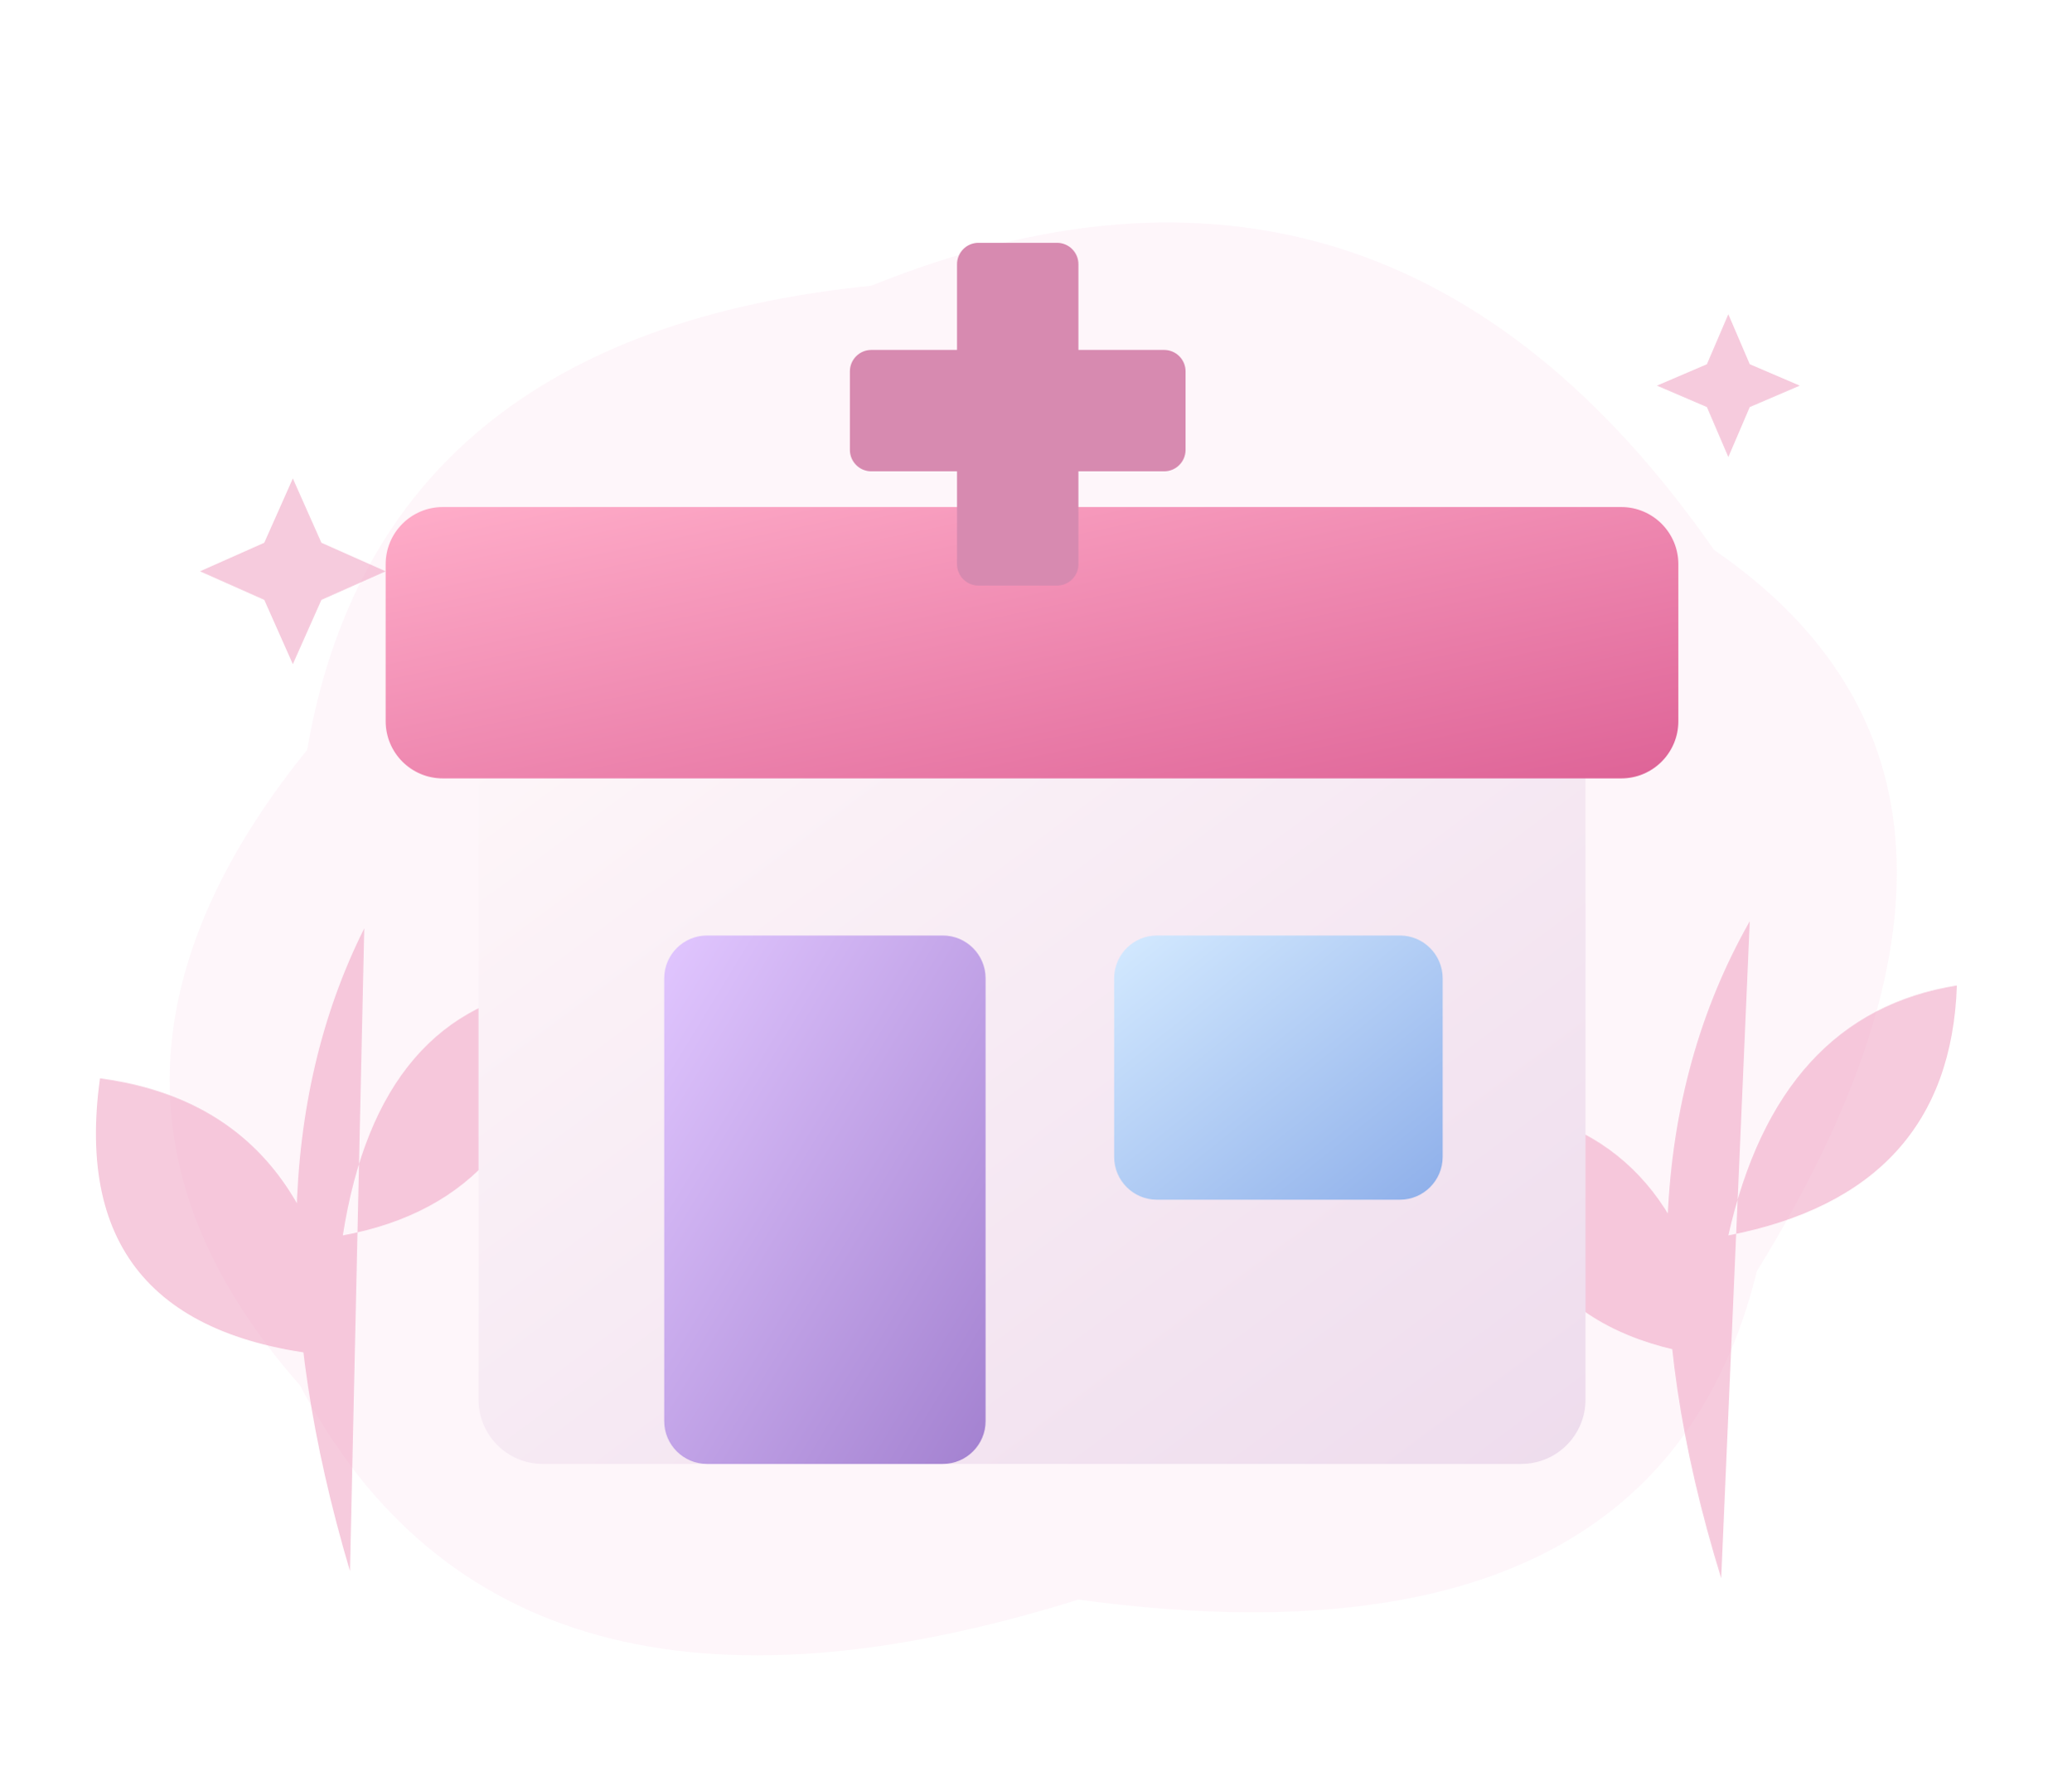
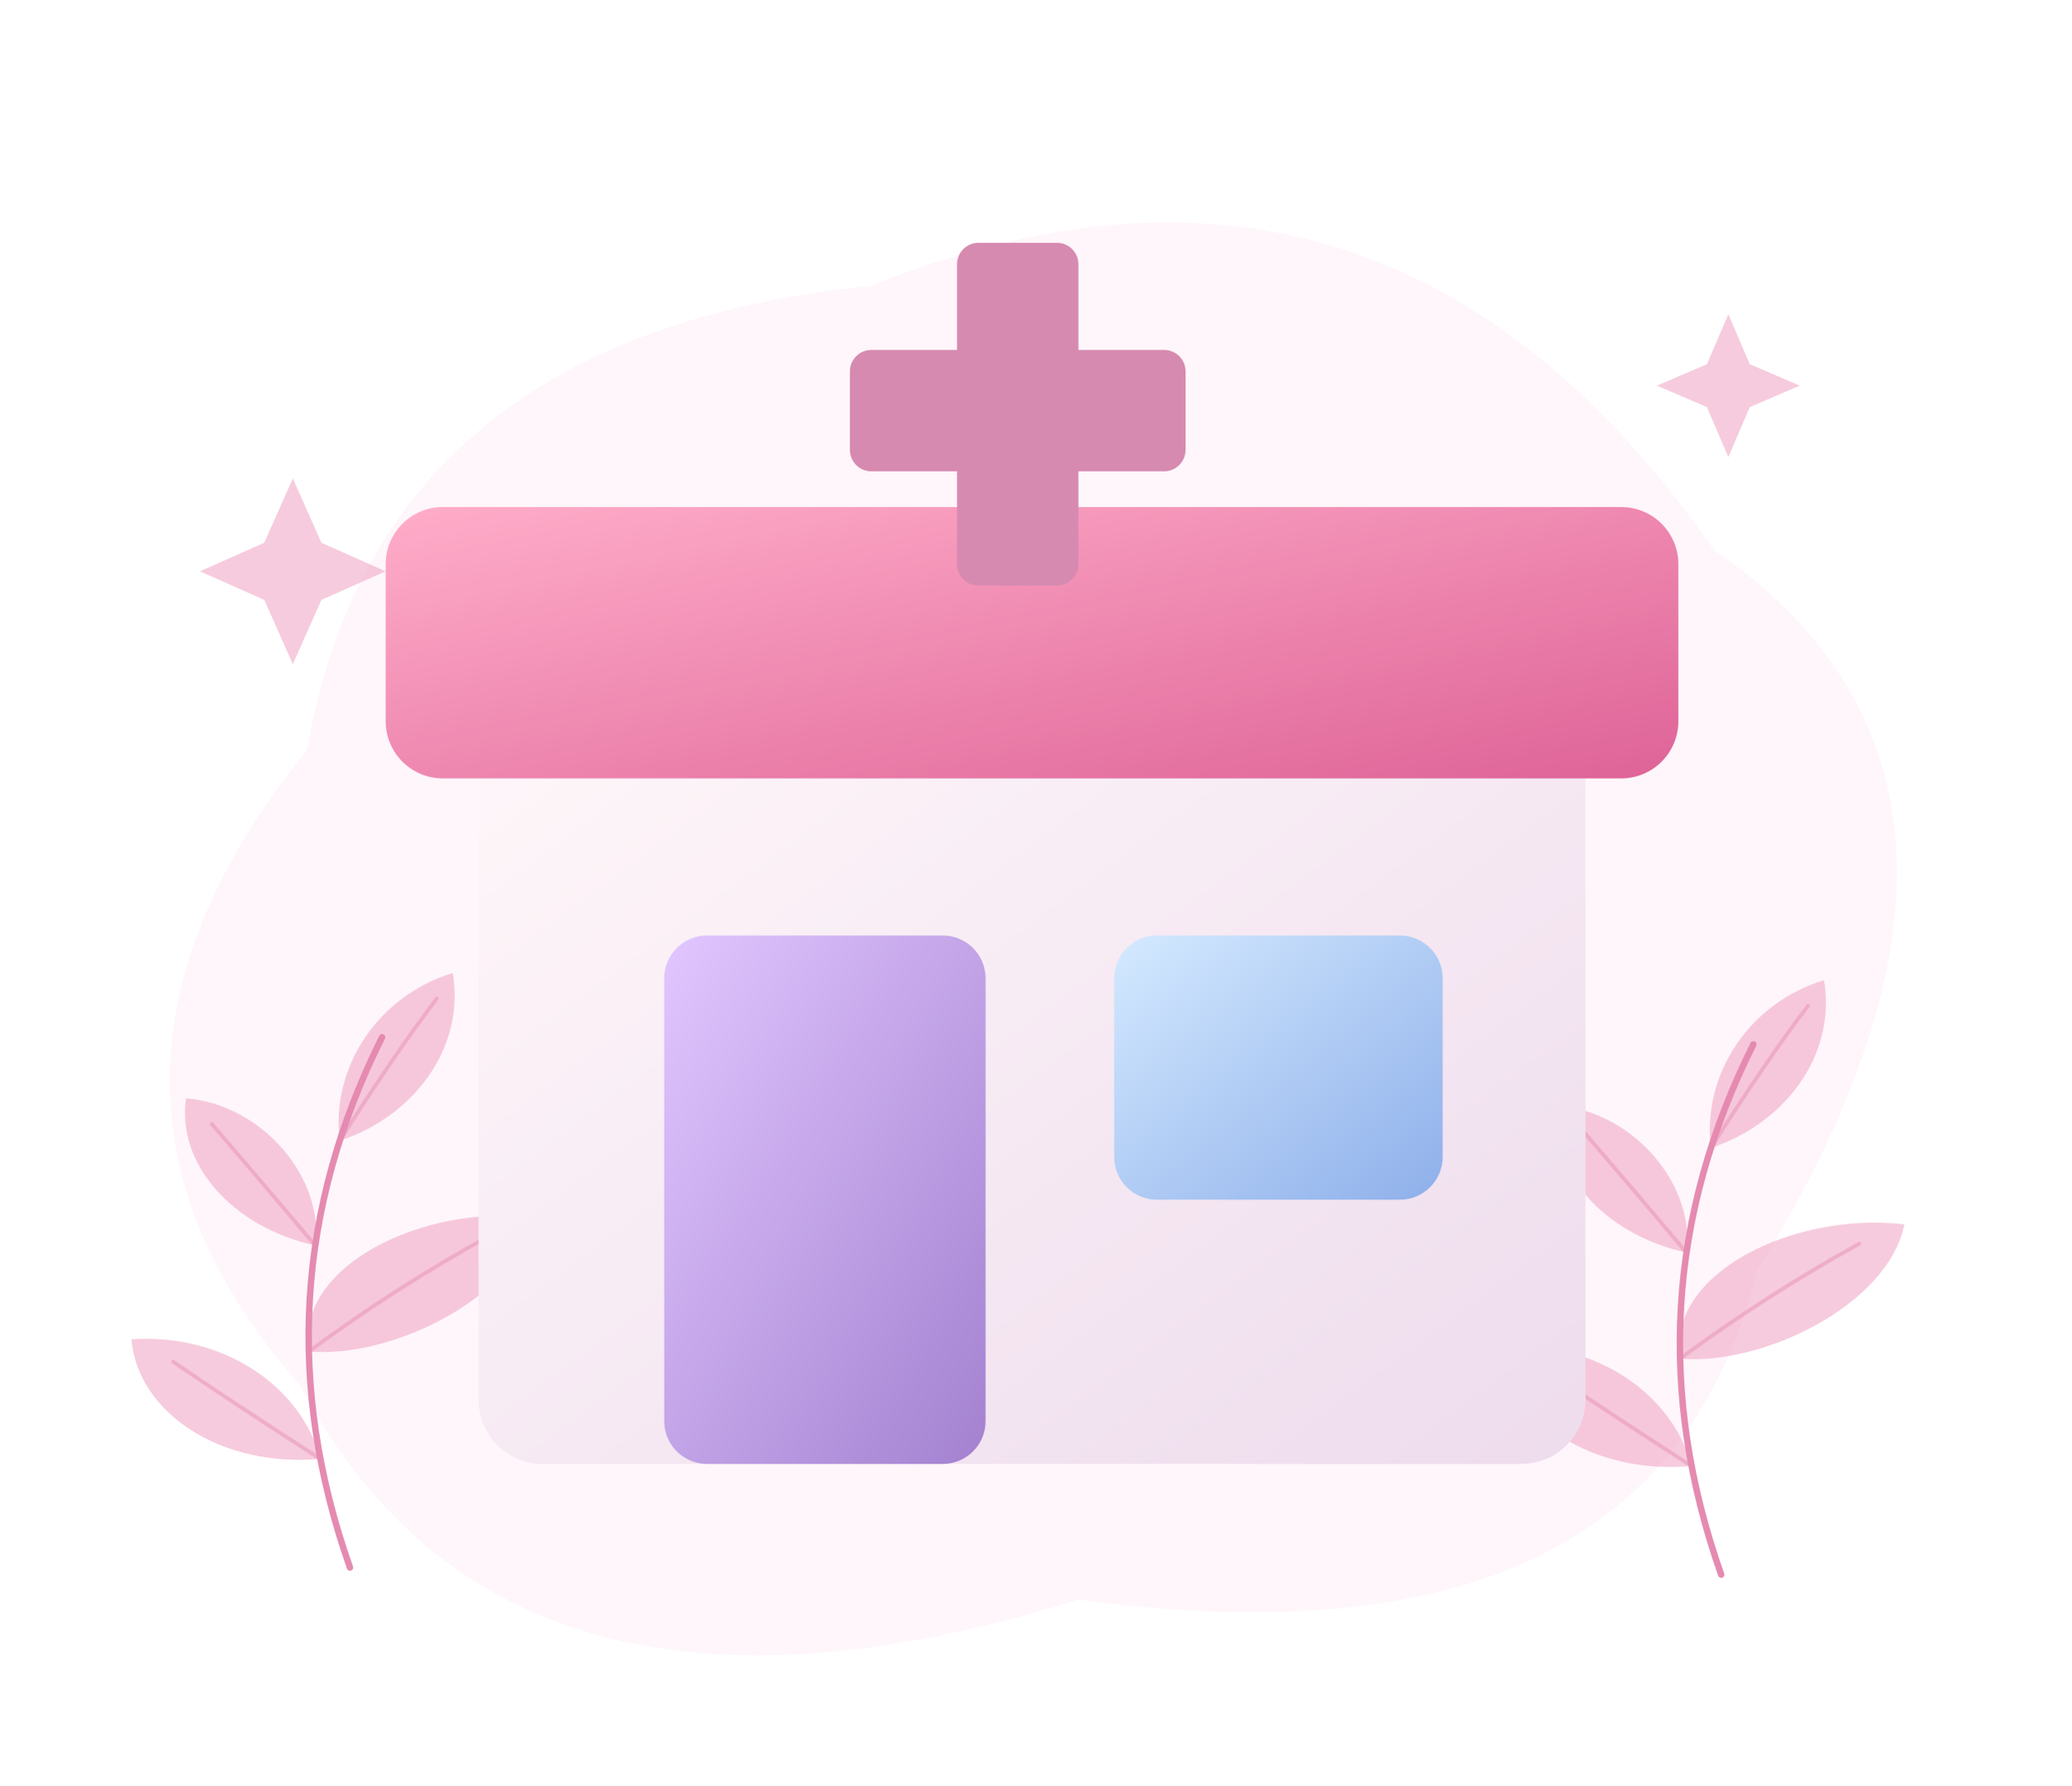
<svg xmlns="http://www.w3.org/2000/svg" viewBox="0 0 290 250" role="img">
  <defs>
    <linearGradient id="rose" x2="1" y2="1">
      <stop stop-color="#ffadc9" />
      <stop offset="1" stop-color="#de6397" />
    </linearGradient>
    <linearGradient id="violet" x2="1" y2="1">
      <stop stop-color="#e1c6ff" />
      <stop offset="1" stop-color="#a381d0" />
    </linearGradient>
    <linearGradient id="paper" x2="1" y2="1">
      <stop stop-color="#fff8fa" />
      <stop offset="1" stop-color="#eedced" />
    </linearGradient>
    <linearGradient id="mint" x2="1" y2="1">
      <stop stop-color="#cbe8c3" />
      <stop offset="1" stop-color="#73ad9a" />
    </linearGradient>
    <linearGradient id="blue" x2="1" y2="1">
      <stop stop-color="#d4eaff" />
      <stop offset="1" stop-color="#8eafea" />
    </linearGradient>
    <linearGradient id="amber" x2="1" y2="1">
      <stop stop-color="#ffe0a4" />
      <stop offset="1" stop-color="#eaaa65" />
    </linearGradient>
    <linearGradient id="peach" x2="1" y2="1">
      <stop stop-color="#ffdbbf" />
      <stop offset="1" stop-color="#e79b9f" />
    </linearGradient>
  </defs>
  <path d="M42 194Q5 152 43 105Q53 47 122 40Q194 11 240 77Q288 110 246 178Q232 235 151 224Q71 249 42 194Z" fill="#f4b5d4" opacity=".12" />
-   <g opacity=".55">
-     <path d="M49 220Q33 166 51 130M48 190q-39-3-34-39q30 4 34 39M48 173q27-5 30-35q-25 3-30 35M241 221q-17-55 4-92m-5 61q-31-4-30-35q26 4 30 35m2-17q31-6 32-35q-25 4-32 35" fill="#eea0c1" />
-     <path d="m41 67 4 9 9 4-9 4-4 9-4-9-9-4 9-4Zm201-23 3 7 7 3-7 3-3 7-3-7-7-3 7-3Z" fill="#eea0c1" />
+   <g transform="translate(13 134) scale(.45)" data-botanical-branch="connected">
+     <g fill="#eea0c1" opacity="0.55">
+       <path d="M70.8 156.2C40 159 14 142 12 119C41 117 65 134 70.8 156.2Z" />
+       <path d="M67.2 122.8C63 96 103 77 137 81C132 106 93 125 67.2 122.8Z" />
+       <path d="M69.2 89.8C43 84 26 64 29 44C53 46 72 69 69.2 89.8Z" />
+       <path d="M76.8 57.2C74 34 89 12 112 5C116 29 99 50 76.8 57.2Z" />
+     </g>
+     <path d="M80 190Q50 105 90 25" fill="none" stroke="#e58ab0" stroke-width="2" stroke-linecap="round" />
+     <g fill="none" stroke="#e58ab0" stroke-width="1.2" stroke-linecap="round" opacity=".45">
+       <path d="M70.8 156.2Q44 139 25 126" />
+       <path d="M67.2 122.8Q94 103 123 87" />
+       <path d="M69.2 89.8Q50 67 37 52" />
+       <path d="M76.8 57.2Q94 30 107 13" />
+     </g>
+   </g>
+   <g transform="translate(205 135) scale(.45)" data-botanical-branch="connected">
+     <g fill="#eea0c1" opacity="0.55">
+       <path d="M70.8 156.2C40 159 14 142 12 119C41 117 65 134 70.8 156.2Z" />
+       <path d="M67.2 122.8C63 96 103 77 137 81C132 106 93 125 67.2 122.8Z" />
+       <path d="M69.2 89.8C43 84 26 64 29 44C53 46 72 69 69.2 89.8Z" />
+       <path d="M76.8 57.2C74 34 89 12 112 5C116 29 99 50 76.8 57.2Z" />
+     </g>
+     <path d="M80 190Q50 105 90 25" fill="none" stroke="#e58ab0" stroke-width="2" stroke-linecap="round" />
+     <g fill="none" stroke="#e58ab0" stroke-width="1.2" stroke-linecap="round" opacity=".45">
+       <path d="M70.8 156.2Q44 139 25 126" />
+       <path d="M67.2 122.8Q94 103 123 87" />
+       <path d="M69.2 89.8Q50 67 37 52" />
+       <path d="M76.8 57.2Q94 30 107 13" />
+     </g>
+   </g>
+   <g fill="#eea0c1" opacity=".55">
+     <path d="m41 67 4 9 9 4-9 4-4 9-4-9-9-4 9-4Zm201-23 3 7 7 3-7 3-3 7-3-7-7-3 7-3Z" />
  </g>
  <rect x="67" y="89" width="155" height="116" rx="9" fill="url(#paper)" />
  <rect x="54" y="71" width="181" height="38" rx="8" fill="url(#rose)" />
  <rect x="93" y="131" width="45" height="74" rx="6" fill="url(#violet)" />
  <rect x="156" y="131" width="46" height="37" rx="6" fill="url(#blue)" />
  <rect x="134" y="34" width="17" height="48" rx="3" fill="#d78ab0" />
  <rect x="119" y="49" width="47" height="17" rx="3" fill="#d78ab0" />
</svg>
